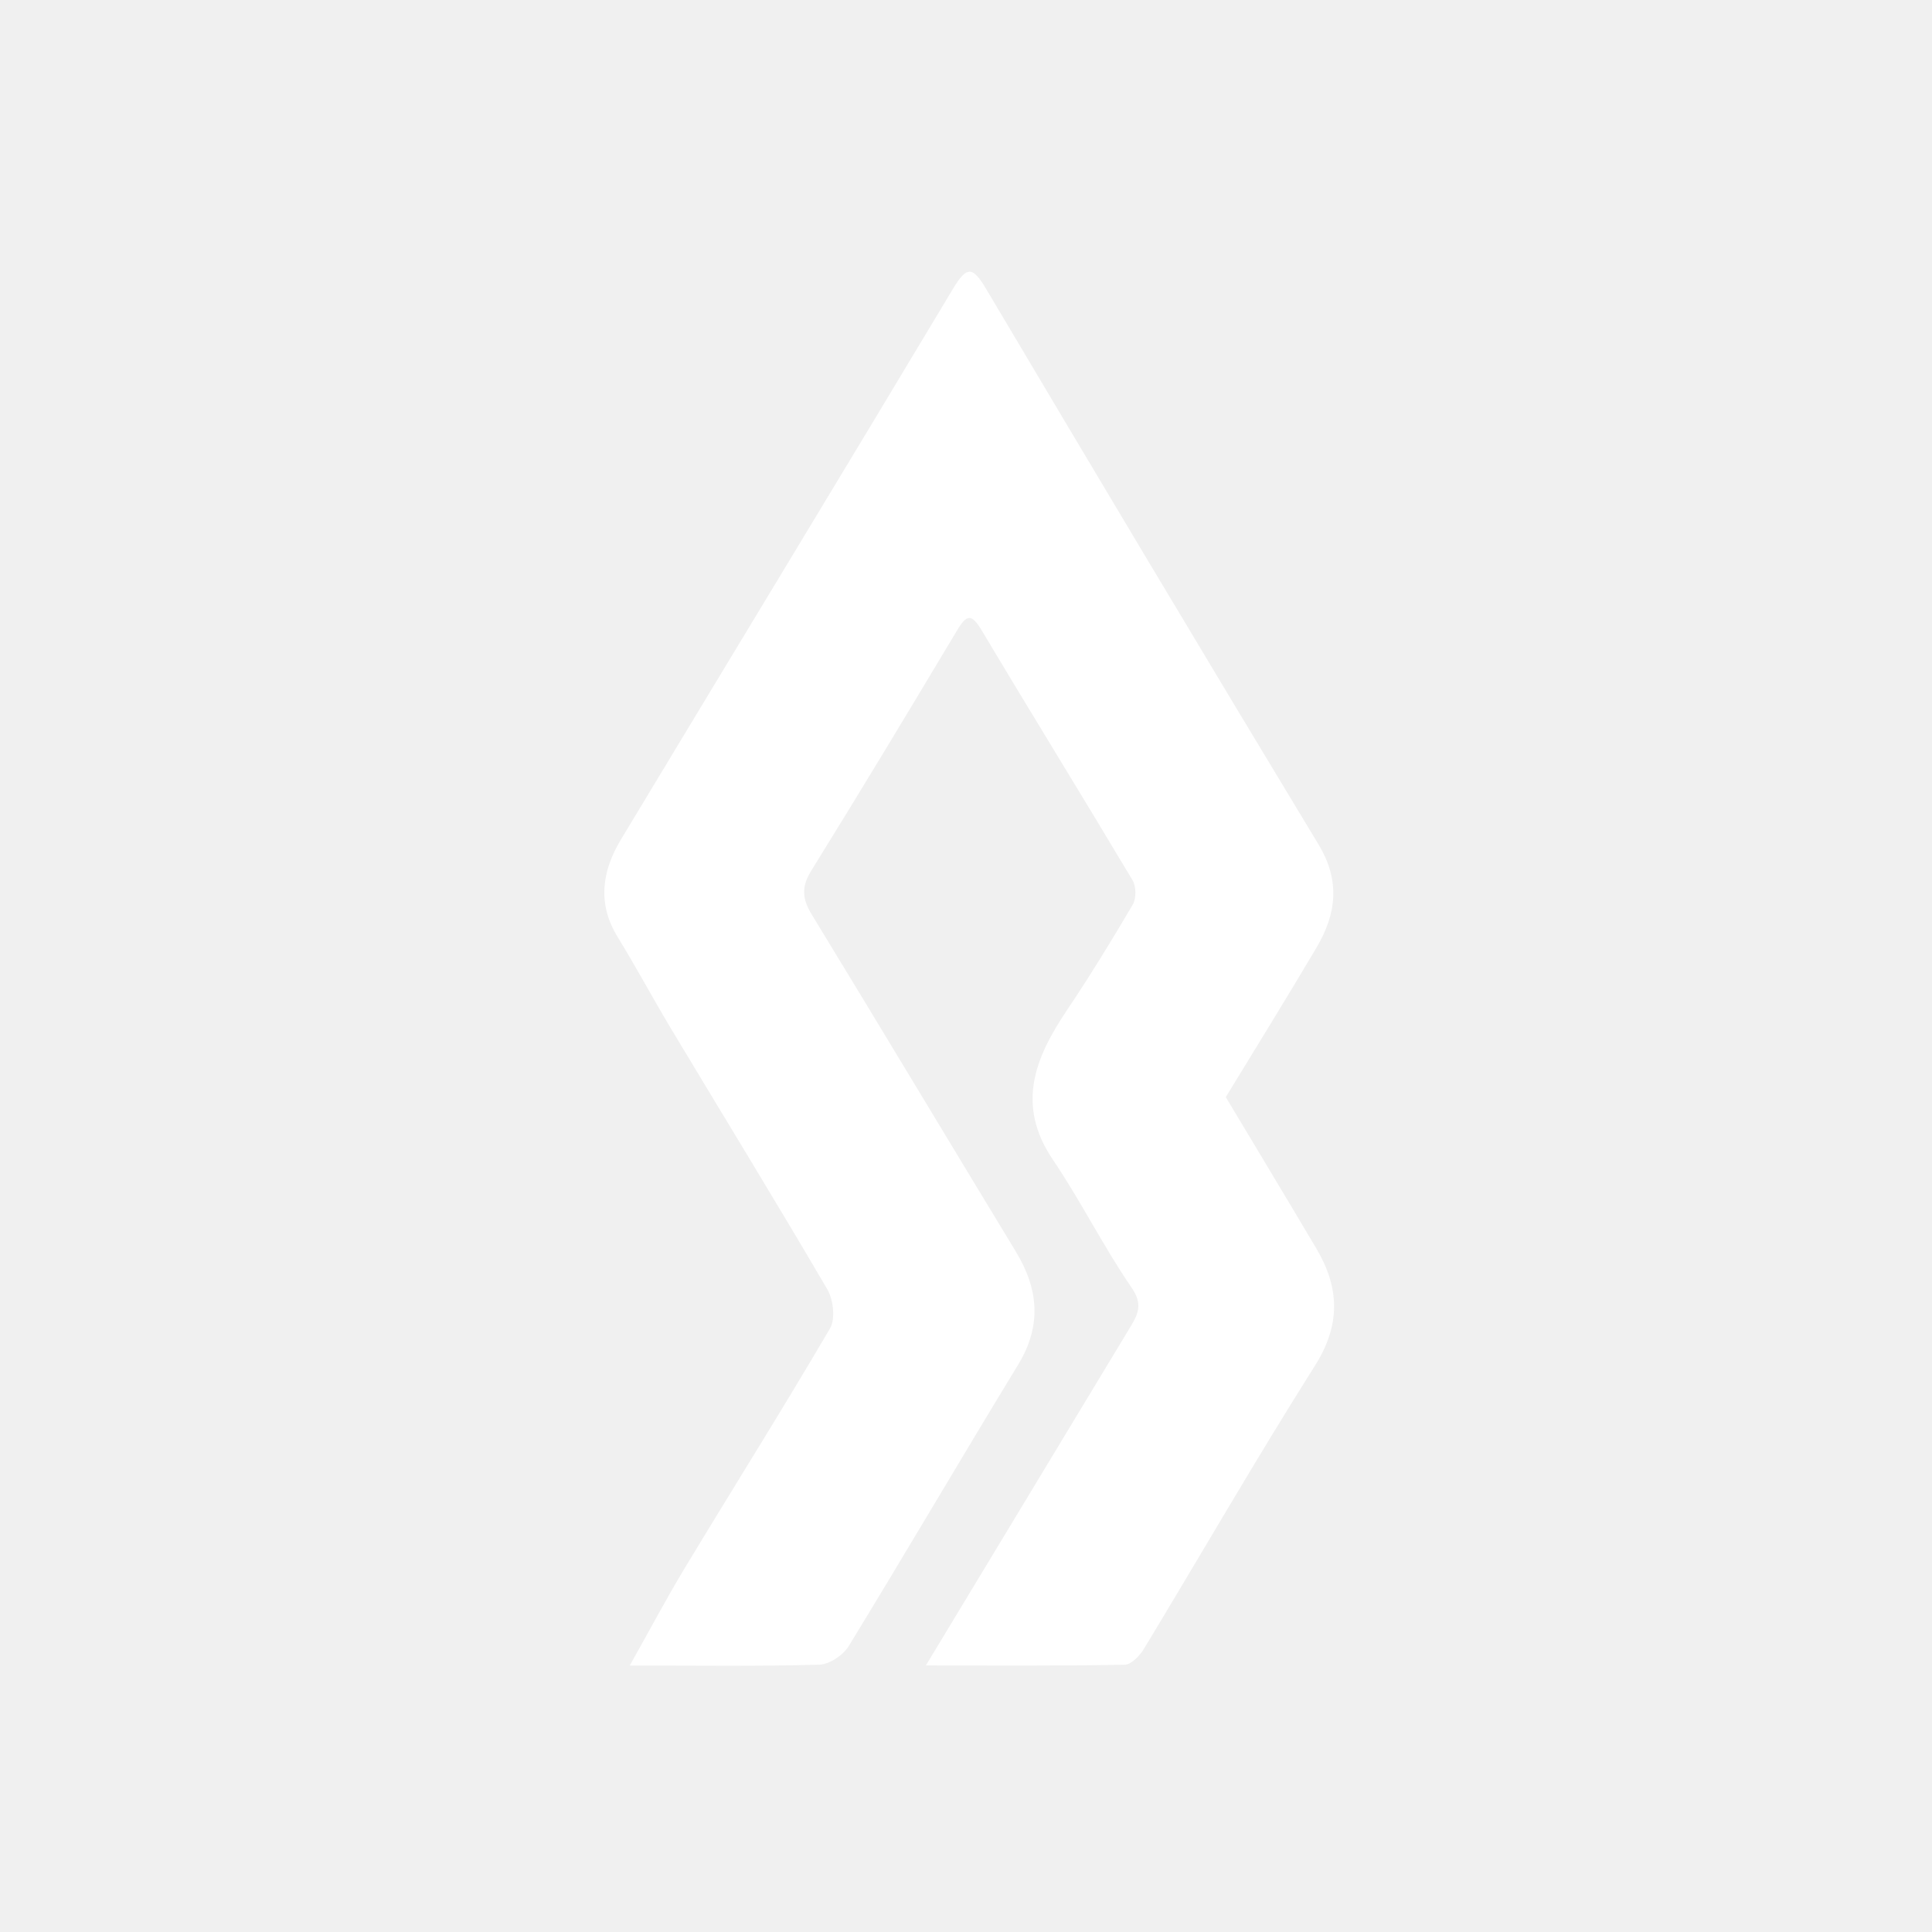
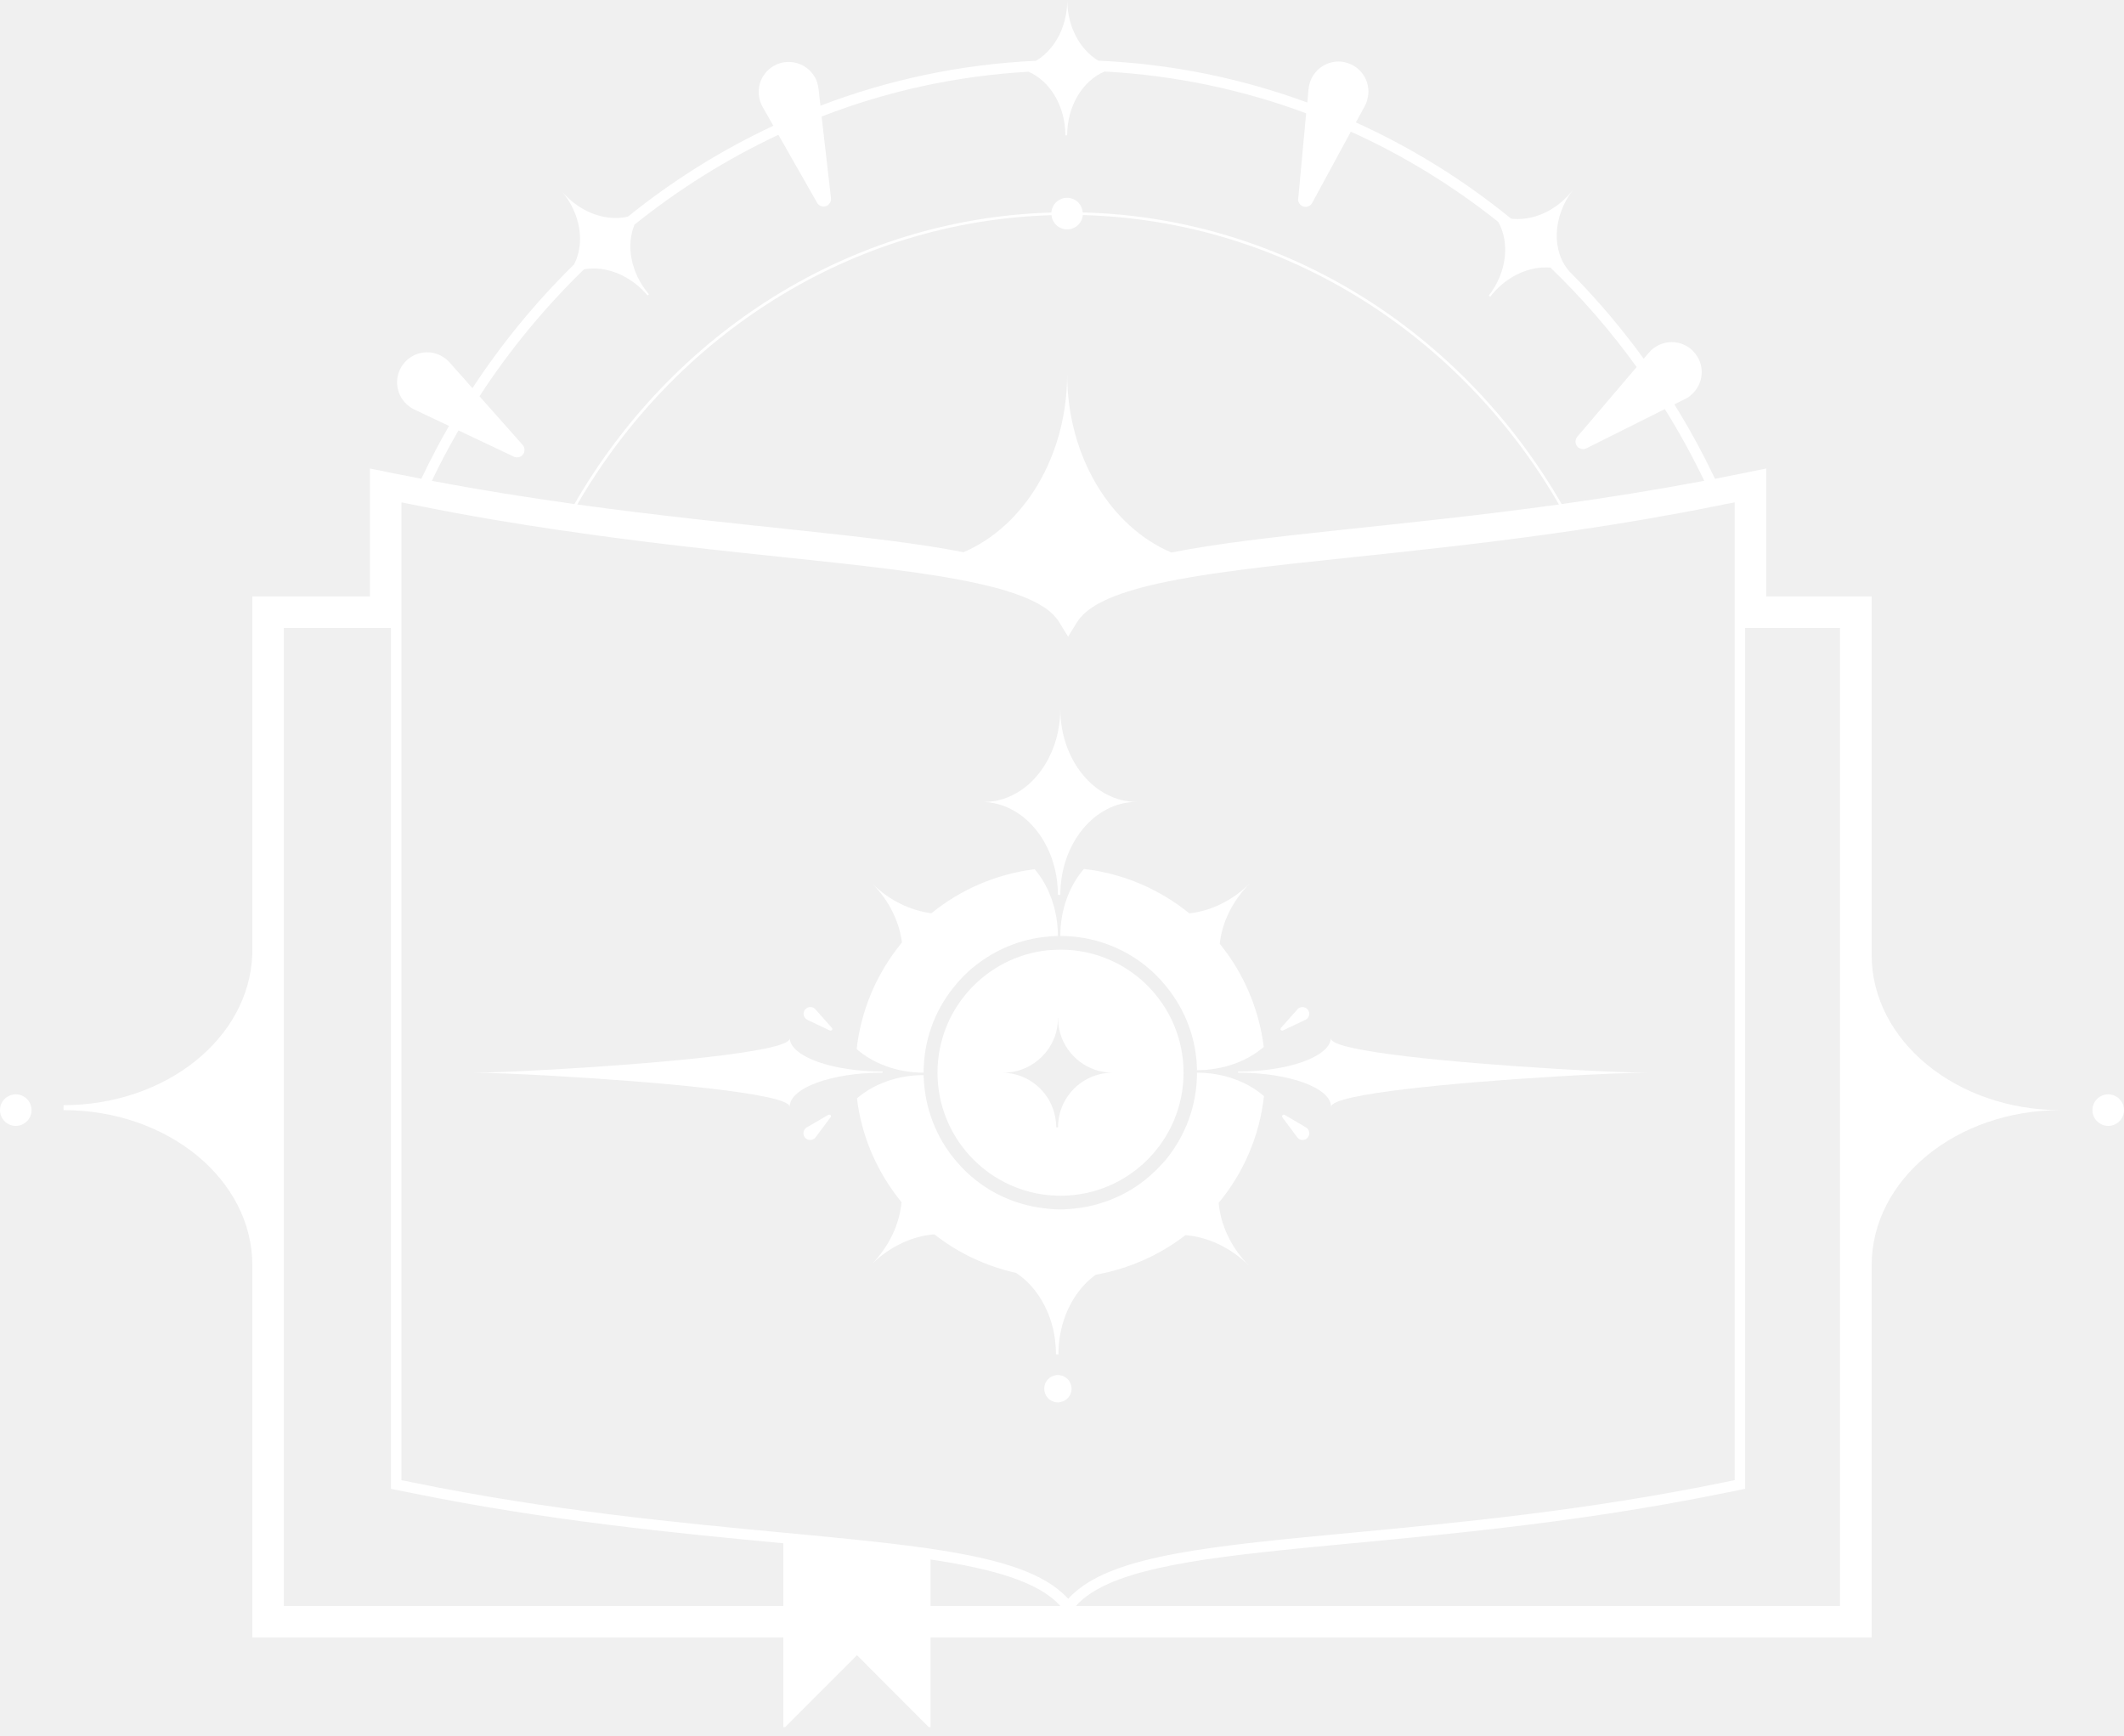
- <svg xmlns="http://www.w3.org/2000/svg" width="200" height="200" viewBox="0 0 200 200" fill="none">
-   <path d="M126.887 113.56C130.02 118.793 133.167 124.013 136.273 129.253C138.68 133.32 138.8 137.147 136.113 141.393C130.02 151.027 124.333 160.92 118.427 170.673C117.993 171.393 117.113 172.32 116.427 172.333C109.7 172.46 102.967 172.407 95.847 172.407C103.067 160.447 110.04 148.907 117.013 137.367C117.813 136.047 118.327 135.013 117.147 133.3C114.213 129.033 111.9 124.347 109 120.06C105.16 114.387 107.127 109.527 110.433 104.6C112.833 101.027 115.087 97.353 117.267 93.64C117.64 93.007 117.62 91.76 117.24 91.12C112.087 82.487 106.8 73.927 101.647 65.293C100.607 63.553 100.1 63.533 99.073 65.26C94.093 73.593 89.087 81.9 83.973 90.147C82.933 91.827 83.053 93.073 84.04 94.687C91.12 106.287 98.1 117.94 105.153 129.553C107.513 133.447 107.86 137.233 105.393 141.28C99.493 150.953 93.773 160.74 87.86 170.4C87.287 171.34 85.873 172.293 84.82 172.327C78.5 172.507 72.173 172.413 65.193 172.413C67.267 168.727 69.053 165.353 71.027 162.093C75.98 153.893 81.08 145.787 85.92 137.52C86.5 136.533 86.267 134.533 85.633 133.453C80.34 124.407 74.853 115.467 69.46 106.48C67.58 103.347 65.86 100.12 63.947 97.013C61.807 93.533 62.32 90.167 64.28 86.907C75.727 67.9 87.247 48.94 98.647 29.907C100.113 27.46 100.713 27.6 102.107 29.947C113.5 49.147 124.94 68.313 136.493 87.42C138.76 91.167 138.347 94.6 136.3 98.067C133.227 103.28 130.027 108.42 126.893 113.573L126.887 113.56Z" fill="white" />
+ <svg xmlns="http://www.w3.org/2000/svg" width="202" height="165" viewBox="0 0 202 165" fill="none">
+   <g clip-path="url(#clip0_363_1185)">
+     <path d="M178 90.8V56.71H167.97V44.55C167.35 44.67 166.71 44.81 166.06 44.94C165.07 45.14 164.08 45.34 163.1 45.53C161.94 43.09 160.65 40.72 159.24 38.45L160.2 37.97L160.31 37.91C160.47 37.84 160.61 37.75 160.75 37.64V37.62C161.99 36.64 162.2 34.86 161.23 33.63C160.68 32.91 159.84 32.53 158.99 32.53C158.38 32.53 157.77 32.73 157.24 33.13H157.23C157.09 33.25 156.95 33.37 156.85 33.5L156.75 33.61L156.32 34.11C154.3 31.33 152.1 28.72 149.72 26.28C149.72 26.28 149.717 26.277 149.71 26.27C149.64 26.2 149.58 26.13 149.51 26.07C149.45 26.02 149.39 25.96 149.34 25.9C147.55 23.99 147.61 20.62 149.61 18.04C148.21 19.85 146.21 20.83 144.34 20.83C144.12 20.83 143.91 20.82 143.7 20.79V20.78C139.2 17.12 134.25 14.04 128.95 11.64L129.77 10.13L129.83 10.02C129.91 9.87 129.97 9.71 130.02 9.54V9.52C130.47 8.02 129.63 6.44 128.12 5.98C127.85 5.89 127.57 5.85 127.29 5.85C126.08 5.85 124.96 6.64 124.57 7.86V7.88C124.51 8.05 124.47 8.23 124.46 8.39L124.44 8.54L124.33 9.75C118.07 7.45 111.4 6.07 104.46 5.77C102.71 4.73 101.5 2.53 101.5 0C101.5 1.78 100.91 3.38 99.95 4.55C99.54 5.05 99.06 5.47 98.53 5.78H98.52C91.35 6.11 84.47 7.59 78.03 10.05L77.85 8.48L77.83 8.36C77.81 8.19 77.77 8.03 77.72 7.86V7.84C77.31 6.64 76.2 5.89 75.01 5.89C74.72 5.89 74.42 5.93 74.12 6.03C72.63 6.52 71.81 8.11 72.29 9.61V9.63C72.35 9.8 72.42 9.97 72.5 10.11L72.57 10.24L73.55 11.96C68.6 14.27 63.97 17.17 59.73 20.59C59.35 20.68 58.95 20.73 58.54 20.73C56.75 20.73 54.82 19.83 53.42 18.18C55.25 20.34 55.64 23.15 54.59 25.15C50.98 28.69 47.73 32.64 44.93 36.91L42.8 34.51L42.71 34.42C42.6 34.29 42.48 34.18 42.33 34.07H42.32C41.81 33.68 41.21 33.5 40.62 33.5C39.75 33.5 38.9 33.89 38.34 34.64C37.39 35.89 37.64 37.67 38.89 38.62C39.04 38.74 39.19 38.84 39.34 38.91L39.47 38.97L42.7 40.5C41.76 42.14 40.88 43.81 40.07 45.53C39.08 45.34 38.1 45.14 37.1 44.94C36.45 44.81 35.81 44.67 35.18 44.55V56.71H24V90.8H23.99C23.69 98.73 15.77 105.08 6.05 105.09C6.04 105.24 6.04 105.4 6.04 105.56C15.96 105.56 24 112.16 24 120.32V155.71H74.5V164.23H74.67L81.5 157.39L88.33 164.23H88.5V155.71H178V120.32C178 112.16 186.05 105.56 195.97 105.56C186.05 105.56 178 98.95 178 90.8ZM43.61 40.93L48.82 43.4L48.87 43.43L48.92 43.45C49.01 43.48 49.09 43.49 49.18 43.49C49.29 43.49 49.4 43.47 49.49 43.42C49.57 43.39 49.64 43.33 49.69 43.27L49.78 43.15C49.83 43.08 49.86 43 49.87 42.92C49.91 42.71 49.86 42.48 49.71 42.31L45.6 37.68C48.47 33.28 51.81 29.23 55.54 25.61C55.84 25.56 56.14 25.53 56.45 25.53C58.25 25.53 60.17 26.42 61.58 28.09C61.63 28.06 61.67 28.02 61.71 27.98C59.98 25.94 59.52 23.32 60.35 21.35H60.36C64.56 17.98 69.14 15.11 74.03 12.82L77.68 19.23L77.7 19.28L77.73 19.33C77.84 19.49 78.02 19.6 78.22 19.63C78.26 19.64 78.29 19.64 78.32 19.64C78.37 19.64 78.43 19.63 78.47 19.62L78.61 19.58C78.69 19.54 78.76 19.5 78.82 19.43C78.97 19.28 79.06 19.07 79.03 18.85L78.14 11.08C84.32 8.68 90.94 7.21 97.82 6.82C99.86 7.71 101.32 10.08 101.32 12.87H101.49C101.49 10.06 102.98 7.67 105.05 6.8C111.74 7.16 118.18 8.53 124.22 10.77L123.47 18.84V18.89L123.45 18.95C123.45 19.15 123.54 19.34 123.68 19.48C123.74 19.54 123.81 19.58 123.89 19.61L124.03 19.66C124.03 19.66 124.13 19.67 124.18 19.67C124.22 19.67 124.25 19.67 124.28 19.66C124.49 19.63 124.69 19.5 124.79 19.3L128.47 12.52C133.49 14.79 138.2 17.68 142.5 21.11V21.12C143.6 23.08 143.31 25.89 141.59 28.11C141.63 28.14 141.67 28.18 141.72 28.22C143.11 26.42 145.12 25.43 146.98 25.43C147.14 25.43 147.3 25.43 147.46 25.45C150.46 28.34 153.2 31.5 155.65 34.9L150.04 41.49L150 41.53L149.97 41.58C149.85 41.74 149.81 41.95 149.85 42.14C149.86 42.22 149.9 42.3 149.95 42.38L150.03 42.49C150.09 42.55 150.16 42.6 150.24 42.63C150.34 42.68 150.45 42.71 150.56 42.71C150.66 42.71 150.77 42.68 150.87 42.63L158.33 38.9C159.7 41.09 160.95 43.37 162.08 45.72C157.4 46.6 152.87 47.32 148.52 47.93C139.18 31.71 122.31 20.7 102.97 20.2C102.92 19.42 102.27 18.81 101.48 18.81C100.69 18.81 100.04 19.43 99.99 20.21C80.73 20.78 63.93 31.77 54.63 47.93C50.28 47.32 45.75 46.61 41.07 45.72C41.85 44.08 42.7 42.49 43.6 40.93H43.61ZM148.26 47.97C132.87 50.1 119.86 50.85 111.41 52.54C105.64 50.1 101.49 43.42 101.49 35.56C101.49 43.39 97.38 50.06 91.63 52.51C83.17 50.84 70.22 50.09 54.9 47.97C64.18 31.92 80.87 21.03 100 20.46C100.07 21.22 100.71 21.81 101.49 21.81C102.27 21.81 102.91 21.22 102.98 20.45C122.19 20.96 138.96 31.87 148.26 47.97ZM74.5 152.71H26.99V59.71H37.18V141.57C37.79 141.69 38.41 141.82 39.02 141.94C52.22 144.64 64.41 145.79 74.5 146.75V152.71ZM88.5 152.71V148.29C94.52 149.19 98.82 150.44 100.84 152.71H88.5ZM101.99 151.62C101.88 151.72 101.77 151.83 101.68 151.94C101.65 151.97 101.62 152 101.59 152.03L101.49 151.91H101.48L101.47 151.9C101.38 151.8 101.28 151.7 101.18 151.62C101.12 151.55 101.05 151.49 100.99 151.44C98.6 149.3 94.37 148.13 88.5 147.27C88.34 147.24 88.17 147.22 88 147.19C87.84 147.17 87.67 147.15 87.5 147.13C84.03 146.65 80.01 146.26 75.5 145.83C75.33 145.82 75.17 145.8 75 145.78C74.84 145.77 74.67 145.75 74.5 145.74C74.47 145.74 74.45 145.73 74.42 145.73C64.56 144.8 52.3 143.64 39.22 140.96C38.91 140.9 38.61 140.84 38.3 140.77C38.26 140.77 38.22 140.77 38.18 140.75V47.77C38.41 47.81 38.63 47.86 38.84 47.9C38.89 47.91 38.93 47.92 38.98 47.93C39.32 48 39.65 48.07 39.99 48.13C44.56 49.05 49.01 49.79 53.29 50.42C53.37 50.43 53.46 50.44 53.54 50.45C61.25 51.59 68.39 52.34 74.59 52.99C81.82 53.75 88.23 54.43 92.95 55.47C93.43 55.58 93.9 55.69 94.34 55.8H94.35C94.78 55.91 95.18 56.02 95.57 56.14C96.17 56.32 96.72 56.51 97.23 56.71C97.64 56.87 98.01 57.03 98.36 57.21C98.68 57.37 98.98 57.54 99.24 57.71C99.72 58.02 100.11 58.35 100.4 58.71C100.53 58.85 100.64 59 100.73 59.15L100.77 59.21L100.99 59.58L101.07 59.71L101.18 59.89L101.49 60.39L101.58 60.54L101.69 60.36L101.99 59.88L102.09 59.71L102.18 59.57L102.4 59.21L102.44 59.15C102.53 59 102.64 58.85 102.77 58.71C103.06 58.35 103.46 58.02 103.94 57.71C104.21 57.53 104.5 57.36 104.82 57.21C105.16 57.03 105.54 56.87 105.94 56.71C106.18 56.62 106.42 56.53 106.68 56.44C107.06 56.31 107.47 56.18 107.89 56.06C108.31 55.93 108.76 55.82 109.22 55.7C114 54.53 120.82 53.81 128.58 52.99C134.78 52.34 141.91 51.59 149.61 50.46C149.7 50.44 149.79 50.43 149.88 50.42C154.16 49.79 158.62 49.04 163.19 48.12C163.52 48.06 163.85 47.99 164.18 47.92C164.22 47.92 164.26 47.91 164.3 47.9C164.53 47.86 164.75 47.81 164.97 47.77V140.75C164.97 140.75 164.9 140.77 164.86 140.77C164.55 140.84 164.24 140.9 163.93 140.96C150.86 143.64 138.6 144.8 128.74 145.73C115.33 146.99 106.17 147.86 102.18 151.45C102.11 151.5 102.05 151.56 101.99 151.62ZM174.99 152.71H102.32C108.21 146.08 133.46 148.23 164.13 141.94C164.74 141.82 165.36 141.69 165.97 141.57V59.71H174.99V152.71Z" fill="white" />
+     <path d="M200.5 107.06C201.328 107.06 202 106.388 202 105.56C202 104.732 201.328 104.06 200.5 104.06C199.672 104.06 199 104.732 199 105.56C199 106.388 199.672 107.06 200.5 107.06Z" fill="white" />
+     <path d="M1.5 107.06C2.328 107.06 3 106.388 3 105.56C3 104.732 2.328 104.06 1.5 104.06C0.672 104.06 0 104.732 0 105.56C0 106.388 0.672 107.06 1.5 107.06Z" fill="white" />
+     <path d="M120.19 99.55C118.59 100.92 116.34 101.76 113.84 101.76C113.79 98.75 112.7 95.99 110.93 93.82C110.33 93.07 109.64 92.38 108.88 91.78C106.67 90.04 103.87 89 100.84 89C100.84 86.49 101.7 84.23 103.08 82.63C106.86 83.06 110.31 84.58 113.11 86.85C115.13 86.63 117.2 85.66 118.89 83.97C117.2 85.66 116.22 87.72 116 89.74C118.24 92.49 119.72 95.86 120.19 99.55Z" fill="white" />
+     <path d="M100.61 89C100.52 89 100.44 89 100.35 89.01C100.28 89.01 100.22 89.01 100.15 89.02C100.05 89.02 99.94 89.02 99.84 89.04C99.78 89.04 99.71 89.05 99.65 89.06C97.04 89.29 94.67 90.3 92.73 91.84C91.95 92.45 91.25 93.17 90.64 93.95C88.88 96.16 87.84 98.95 87.84 102C85.33 102 83.07 101.14 81.47 99.76C81.9 95.94 83.45 92.44 85.78 89.62C85.53 87.66 84.57 85.63 82.93 84C84.59 85.64 86.61 86.59 88.58 86.84C91.34 84.6 94.71 83.12 98.4 82.65C98.89 83.22 99.31 83.88 99.65 84.6C99.72 84.75 99.79 84.9 99.84 85.06C99.97 85.34 100.07 85.63 100.15 85.93C100.23 86.17 100.3 86.41 100.35 86.66C100.52 87.4 100.61 88.19 100.61 89Z" fill="white" />
+     <path d="M115.9 114.38C116.08 116.46 117.07 118.64 118.81 120.38C117.04 118.61 114.84 117.61 112.74 117.45C110.29 119.34 107.37 120.65 104.21 121.21C102.53 122.42 101.29 124.43 100.84 126.82C100.72 127.46 100.66 128.12 100.66 128.8H100.65C100.57 128.8 100.5 128.8 100.43 128.79C100.43 128.33 100.4 127.88 100.34 127.44C100.3 127.07 100.23 126.7 100.15 126.34C100.06 125.98 99.96 125.64 99.84 125.3C99.78 125.14 99.72 124.98 99.65 124.82C98.99 123.22 97.94 121.9 96.64 121.04C93.76 120.4 91.11 119.14 88.86 117.37C86.76 117.54 84.58 118.53 82.83 120.29C84.57 118.54 85.54 116.4 85.74 114.32C83.48 111.55 81.95 108.17 81.5 104.44C83.1 103.07 85.35 102.23 87.84 102.23C87.91 105.35 89.05 108.2 90.92 110.39C91.51 111.1 92.17 111.73 92.89 112.29C94.79 113.76 97.11 114.7 99.65 114.93C99.71 114.94 99.78 114.95 99.84 114.95C99.87 114.96 99.89 114.96 99.92 114.96C99.99 114.96 100.07 114.96 100.15 114.98C100.21 114.98 100.27 114.98 100.34 114.99C100.44 114.99 100.54 115 100.65 115H100.84C101.04 115 101.22 115 101.4 114.98C104.24 114.85 106.82 113.84 108.9 112.2C109.6 111.63 110.25 111 110.84 110.32C112.71 108.05 113.84 105.15 113.84 102C116.35 102 118.61 102.85 120.21 104.23C119.78 108.07 118.24 111.55 115.9 114.38Z" fill="white" />
+     <path d="M100.62 96.8C100.62 96.98 100.63 97.16 100.65 97.33V96.8H100.62ZM100.62 96.8C100.62 96.98 100.63 97.16 100.65 97.33V96.8H100.62ZM100.62 96.8C100.62 96.98 100.63 97.16 100.65 97.33V96.8H100.62ZM100.62 96.8C100.62 96.98 100.63 97.16 100.65 97.33V96.8H100.62ZM100.62 96.8C100.62 96.98 100.63 97.16 100.65 97.33V96.8H100.62ZM100.62 96.8C100.62 96.98 100.63 97.16 100.65 97.33V96.8H100.62ZM100.62 96.8C100.62 96.98 100.63 97.16 100.65 97.33V96.8H100.62ZM100.62 96.8C100.62 96.98 100.63 97.16 100.65 97.33V96.8H100.62ZM100.62 96.8C100.62 96.98 100.63 97.16 100.65 97.33V96.8H100.62ZM100.62 96.8C100.62 96.98 100.63 97.16 100.65 97.33V96.8H100.62ZM100.62 96.8C100.62 96.98 100.63 97.16 100.65 97.33V96.8H100.62ZM100.62 96.8C100.62 96.98 100.63 97.16 100.65 97.33V96.8H100.62ZM100.62 96.8C100.62 96.98 100.63 97.16 100.65 97.33V96.8H100.62ZM100.62 96.8C100.62 96.98 100.63 97.16 100.65 97.33V96.8H100.62ZM100.62 96.8C100.62 96.98 100.63 97.16 100.65 97.33V96.8H100.62ZM100.62 96.8C100.62 96.98 100.63 97.16 100.65 97.33V96.8H100.62ZM100.62 96.8C100.62 96.98 100.63 97.16 100.65 97.33V96.8H100.62ZM100.62 96.8C100.62 96.98 100.63 97.16 100.65 97.33V96.8H100.62ZM100.62 96.8C100.62 96.98 100.63 97.16 100.65 97.33V96.8H100.62ZM100.62 96.8C100.62 96.98 100.63 97.16 100.65 97.33V96.8H100.62ZM100.62 96.8C100.62 96.98 100.63 97.16 100.65 97.33V96.8H100.62ZM100.62 96.8C100.62 96.98 100.63 97.16 100.65 97.33V96.8H100.62ZM100.62 96.8C100.62 96.98 100.63 97.16 100.65 97.33V96.8H100.62ZM100.62 96.8C100.62 96.98 100.63 97.16 100.65 97.33V96.8H100.62ZM100.62 96.8C100.62 96.98 100.63 97.16 100.65 97.33V96.8H100.62ZM100.62 96.8C100.62 96.98 100.63 97.16 100.65 97.33V96.8H100.62ZM100.62 96.8C100.62 96.98 100.63 97.16 100.65 97.33V96.8H100.62ZM100.62 96.8C100.62 96.98 100.63 97.16 100.65 97.33V96.8H100.62ZM100.62 96.8C100.62 96.98 100.63 97.16 100.65 97.33V96.8H100.62ZM100.62 96.8C100.62 96.98 100.63 97.16 100.65 97.33V96.8H100.62ZM100.62 96.8C100.62 96.98 100.63 97.16 100.65 97.33V96.8H100.62ZM100.62 96.8C100.62 96.98 100.63 97.16 100.65 97.33V96.8H100.62ZM100.62 96.8C100.62 96.98 100.63 97.16 100.65 97.33V96.8H100.62ZM100.62 96.8C100.62 96.98 100.63 97.16 100.65 97.33V96.8H100.62ZM100.62 96.8C100.62 96.98 100.63 97.16 100.65 97.33V96.8H100.62ZM100.62 96.8C100.62 96.98 100.63 97.16 100.65 97.33V96.8H100.62ZM100.62 96.8C100.62 96.98 100.63 97.16 100.65 97.33V96.8H100.62ZM100.62 96.8C100.62 96.98 100.63 97.16 100.65 97.33V96.8H100.62ZM100.62 96.8C100.62 96.98 100.63 97.16 100.65 97.33V96.8H100.62ZM100.62 96.8C100.62 96.98 100.63 97.16 100.65 97.33V96.8H100.62ZM100.62 96.8C100.62 96.98 100.63 97.16 100.65 97.33V96.8H100.62ZM100.62 96.8C100.62 96.98 100.63 97.16 100.65 97.33V96.8H100.62ZM100.62 96.8C100.62 96.98 100.63 97.16 100.65 97.33V96.8H100.62ZM100.62 96.8C100.62 96.98 100.63 97.16 100.65 97.33V96.8H100.62ZM100.62 96.8C100.62 96.98 100.63 97.16 100.65 97.33V96.8H100.62ZM100.62 96.8C100.62 96.98 100.63 97.16 100.65 97.33V96.8H100.62ZM100.62 96.8C100.62 96.98 100.63 97.16 100.65 97.33V96.8H100.62Z" fill="white" />
+     <path d="M100.86 90.3H100.84C100.78 90.3 100.71 90.3 100.65 90.31C100.55 90.3 100.45 90.31 100.35 90.32C100.28 90.31 100.21 90.32 100.15 90.33C100.05 90.33 99.94 90.33 99.84 90.35C99.78 90.35 99.72 90.36 99.65 90.36C93.76 90.97 89.16 95.95 89.16 102C89.16 108.05 93.76 113.03 99.65 113.64C99.72 113.64 99.78 113.65 99.84 113.65C99.94 113.67 100.05 113.67 100.15 113.67C100.21 113.68 100.27 113.69 100.34 113.68C100.44 113.69 100.54 113.7 100.65 113.69C100.71 113.7 100.78 113.7 100.84 113.7H100.86C107.32 113.7 112.56 108.46 112.56 102C112.56 95.54 107.32 90.3 100.86 90.3ZM100.84 105.69C100.75 106 100.68 106.33 100.65 106.67C100.63 106.84 100.62 107.02 100.62 107.2H100.45C100.45 106.84 100.41 106.49 100.34 106.15C100.3 105.91 100.23 105.68 100.15 105.46C100.06 105.21 99.96 104.97 99.84 104.74C99.78 104.63 99.72 104.52 99.65 104.42C98.76 103.01 97.21 102.06 95.42 102C96.86 102 98.16 101.41 99.1 100.47C99.3 100.27 99.49 100.05 99.65 99.82C99.72 99.73 99.79 99.63 99.84 99.53C99.96 99.35 100.07 99.15 100.15 98.95C100.23 98.79 100.29 98.63 100.35 98.47C100.52 97.95 100.62 97.39 100.62 96.8H100.65V97.33C100.68 97.66 100.75 97.99 100.84 98.3C101.49 100.44 103.47 102 105.82 102C103.47 102 101.49 103.55 100.84 105.69Z" fill="white" />
+     <path d="M108.11 76.25C104.1 76.25 100.84 80.21 100.84 85.1C100.77 85.1 100.71 85.09 100.65 85.09H100.61C100.61 84.27 100.52 83.48 100.35 82.74C100.29 82.49 100.23 82.24 100.15 82.01C100.06 81.7 99.96 81.41 99.84 81.13C99.78 80.98 99.72 80.84 99.65 80.7C98.43 78.12 96.18 76.36 93.58 76.26C96.12 76.25 98.36 74.66 99.65 72.25C99.72 72.13 99.79 71.99 99.84 71.86C99.96 71.63 100.07 71.39 100.15 71.15C100.23 70.97 100.3 70.78 100.35 70.59C100.48 70.2 100.58 69.8 100.65 69.38C100.78 68.75 100.84 68.09 100.84 67.41C100.84 72.29 104.1 76.25 108.11 76.25Z" fill="white" />
+     <path d="M156.65 102C155.17 102 151.81 102.13 147.85 102.37C147.75 102.38 147.65 102.38 147.55 102.39C138.53 102.94 126.59 104.01 126.59 105.25C126.59 103.45 122.63 102 117.74 102C117.74 101.96 117.74 101.93 117.74 101.89C122.52 101.89 126.42 100.49 126.57 98.75H126.58C126.58 100 138.87 101.09 147.94 101.63C148.04 101.64 148.13 101.64 148.22 101.65C152.01 101.87 155.2 102 156.64 102H156.65Z" fill="white" />
+     <path d="M83.94 101.89V102C79.06 102 75.1 103.45 75.1 105.25C75.1 103.95 62.02 102.84 52.89 102.32C52.79 102.31 52.69 102.3 52.6 102.3C49.18 102.11 46.36 102 45.03 102C46.31 102 49.01 101.9 52.28 101.71C52.37 101.71 52.47 101.71 52.57 101.7C61.72 101.18 75.1 100.06 75.1 98.75C75.25 100.49 79.15 101.89 83.94 101.89Z" fill="white" />
+     <path d="M124.36 108.19C124.24 108.33 124.06 108.4 123.88 108.4C123.73 108.4 123.58 108.35 123.46 108.24C123.43 108.21 123.4 108.18 123.38 108.15L123.36 108.13L121.96 106.25C121.96 106.25 121.92 106.15 121.93 106.11C121.94 106.09 121.95 106.07 121.96 106.06L121.98 106.03C121.98 106.03 122.01 106.01 122.03 106C122.05 105.99 122.07 105.99 122.09 105.99C122.11 105.99 122.17 106.01 122.17 106.01L124.18 107.19L124.21 107.21L124.31 107.28C124.57 107.52 124.59 107.92 124.35 108.19H124.36Z" fill="white" />
+     <path d="M124.26 96.91H124.25C124.25 96.91 124.19 96.96 124.15 96.98H124.13L122 97.99C121.98 98 121.96 98 121.94 98C121.91 98 121.83 97.96 121.82 97.95C121.82 97.95 121.78 97.89 121.78 97.87C121.77 97.83 121.83 97.73 121.83 97.73L123.38 95.99L123.4 95.96L123.49 95.88C123.6 95.8 123.74 95.76 123.87 95.76C124.07 95.76 124.26 95.85 124.39 96.02C124.6 96.3 124.54 96.7 124.26 96.91Z" fill="white" />
+     <path d="M78.98 106.25L77.58 108.13L77.56 108.15C77.56 108.15 77.51 108.21 77.48 108.24C77.35 108.35 77.2 108.4 77.05 108.4C76.88 108.4 76.7 108.33 76.57 108.19C76.46 108.06 76.41 107.91 76.41 107.76C76.41 107.58 76.48 107.41 76.62 107.28C76.65 107.25 76.69 107.23 76.72 107.21L76.75 107.19L78.76 106.02C78.76 106.02 78.92 105.95 78.99 106.04C78.99 106.04 79.09 106.13 78.99 106.25H78.98Z" fill="white" />
+     <path d="M79.16 97.87L79.12 97.95C79.07 97.99 79.02 98 79 98C78.96 98 78.95 98 78.93 97.99L76.81 96.99L76.68 96.91C76.4 96.7 76.34 96.3 76.55 96.02C76.68 95.85 76.87 95.76 77.07 95.76C77.2 95.76 77.33 95.8 77.45 95.88L77.56 95.99L79.11 97.73C79.11 97.73 79.17 97.83 79.16 97.87Z" fill="white" />
+     <path d="M101.91 132.05C101.91 132.69 101.45 133.22 100.84 133.32C100.78 133.34 100.72 133.35 100.65 133.35H100.61C100.52 133.35 100.43 133.34 100.34 133.32C100.27 133.31 100.21 133.29 100.15 133.26C100.04 133.22 99.93 133.17 99.84 133.1C99.77 133.05 99.7 132.99 99.65 132.92C99.44 132.69 99.31 132.39 99.31 132.05C99.31 131.76 99.4 131.49 99.56 131.28C99.59 131.24 99.62 131.21 99.65 131.18C99.69 131.13 99.74 131.08 99.8 131.03C99.8 131.03 99.83 131.01 99.84 131C99.93 130.93 100.04 130.88 100.15 130.84C100.21 130.81 100.27 130.79 100.34 130.78C100.43 130.76 100.52 130.75 100.61 130.75H100.65C100.72 130.75 100.78 130.76 100.84 130.78C101.05 130.81 101.24 130.89 101.4 131.02C101.5 131.09 101.58 131.17 101.65 131.27C101.81 131.49 101.91 131.76 101.91 132.05Z" fill="white" />
+   </g>
+   <defs>
+     <clipPath id="clip0_363_1185">
+       <rect width="202" height="164.23" fill="white" />
+     </clipPath>
+   </defs>
</svg>
